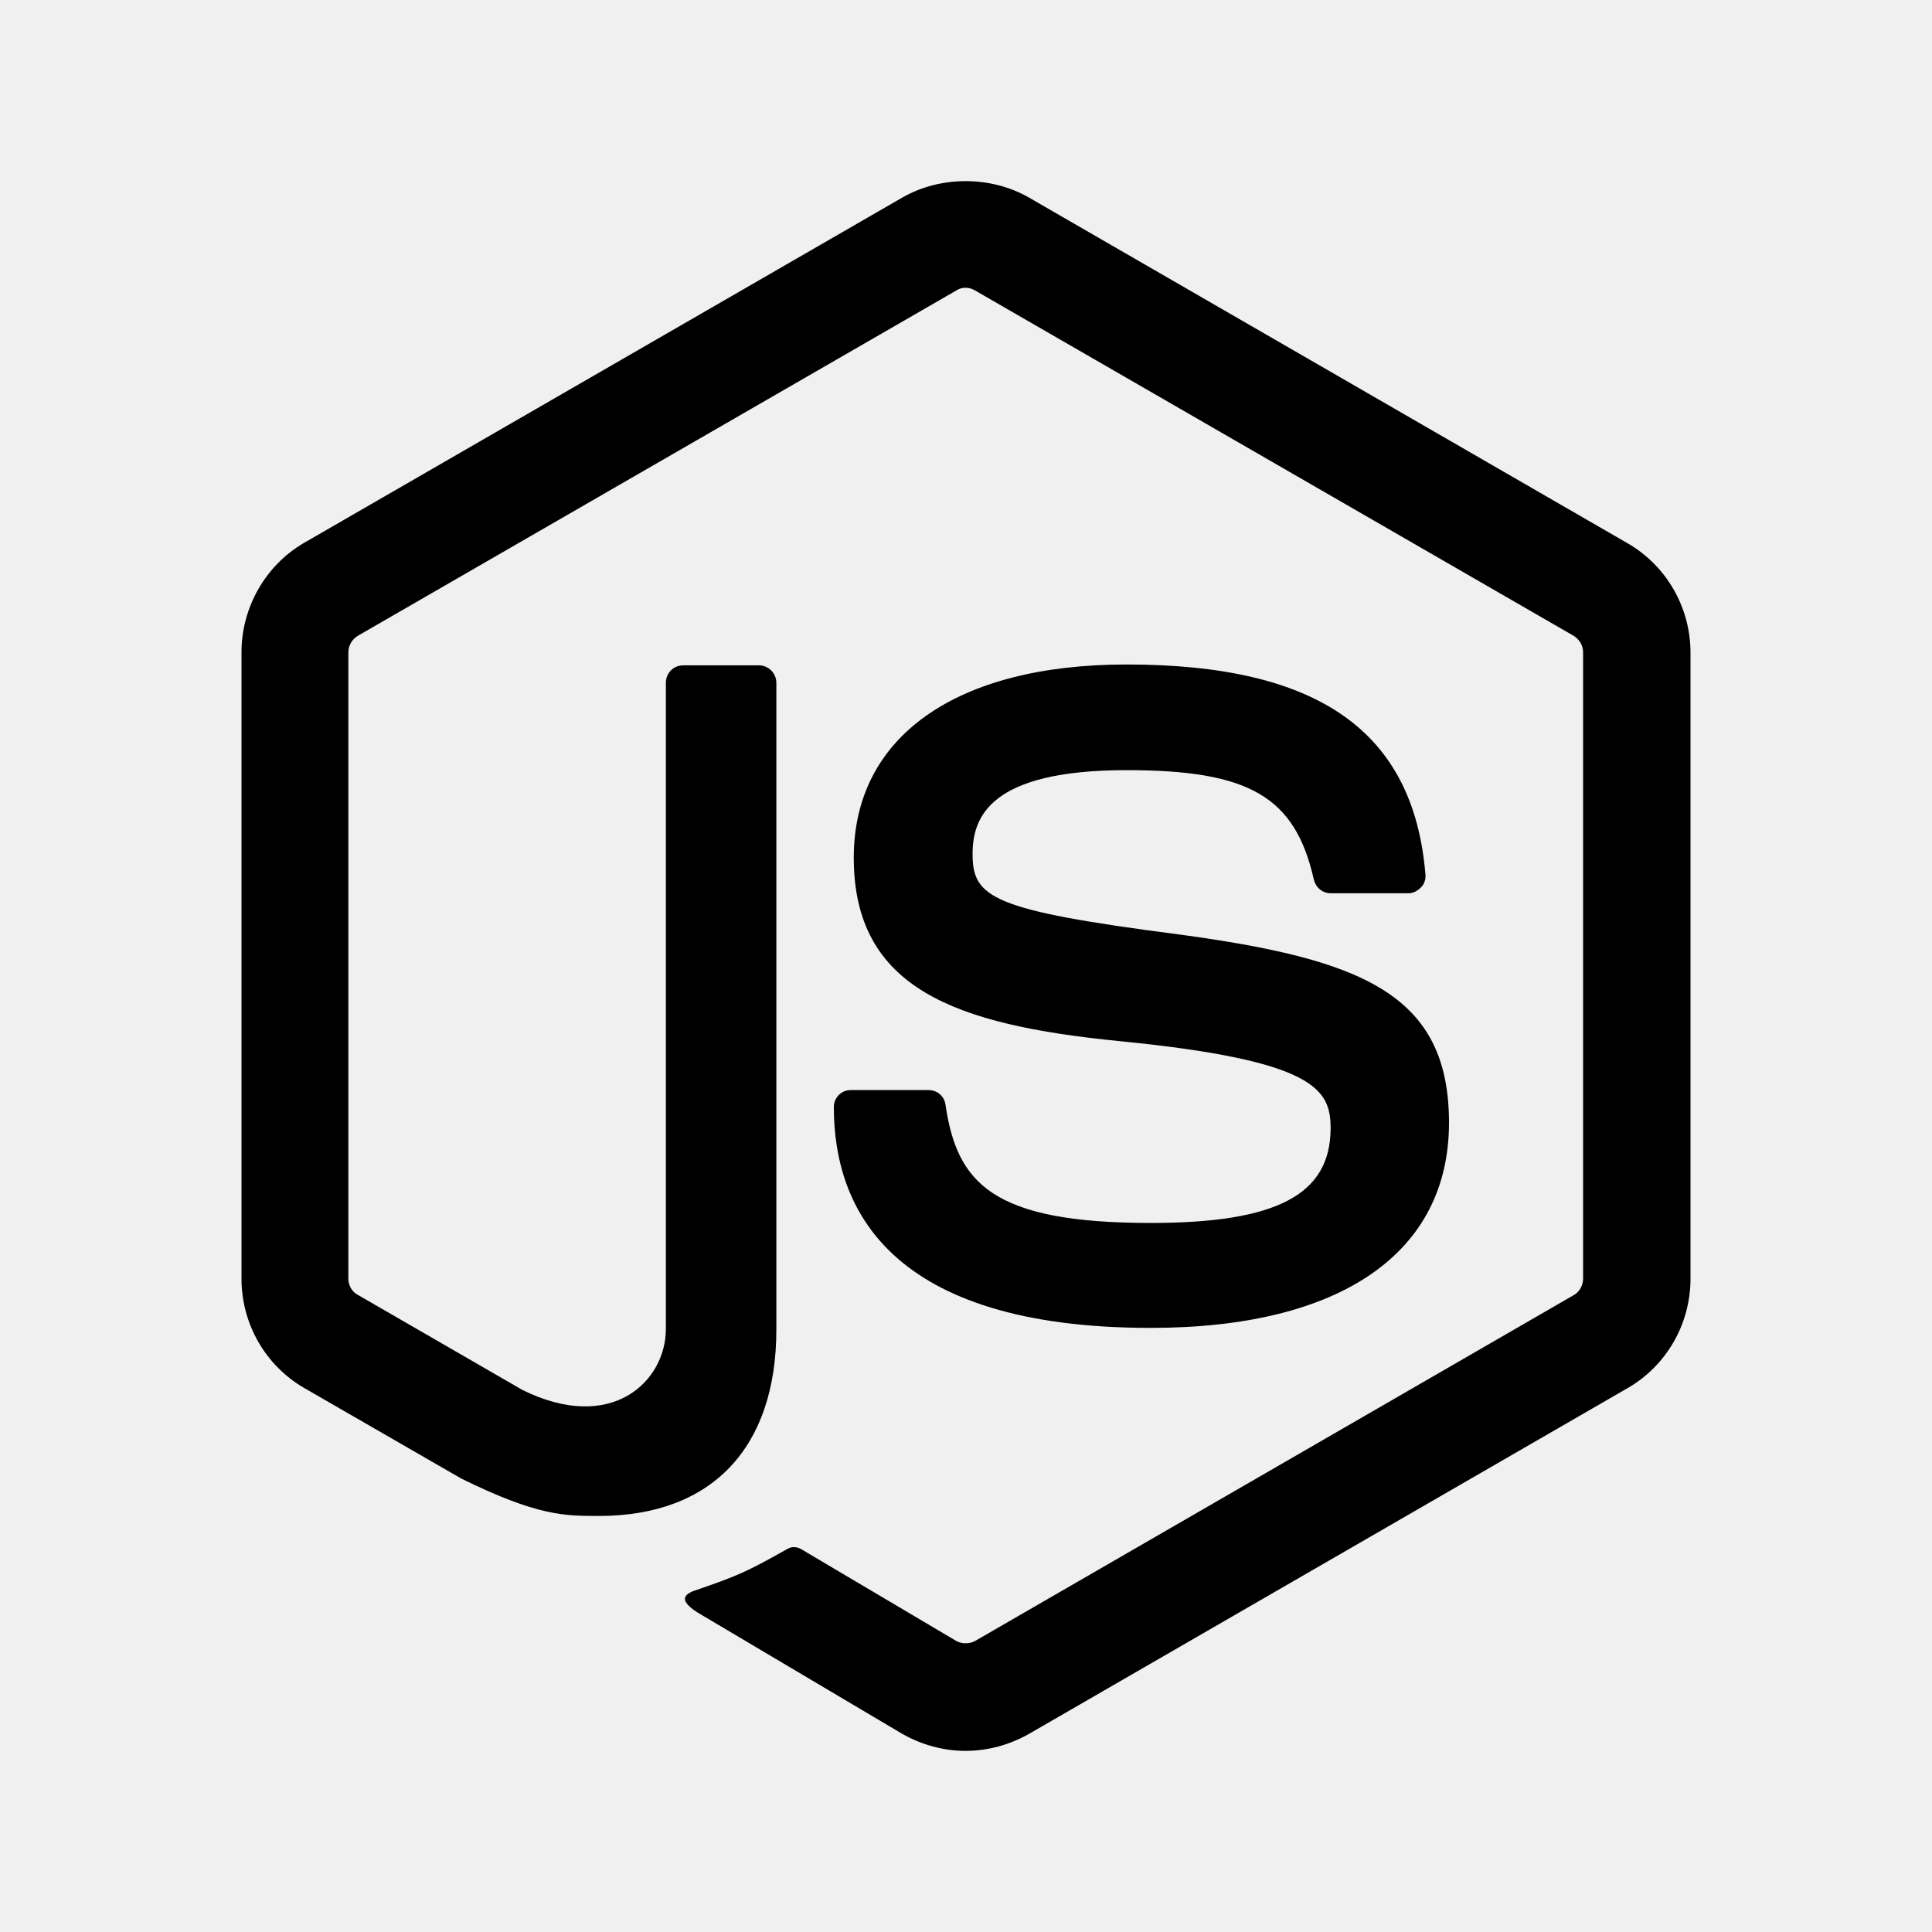
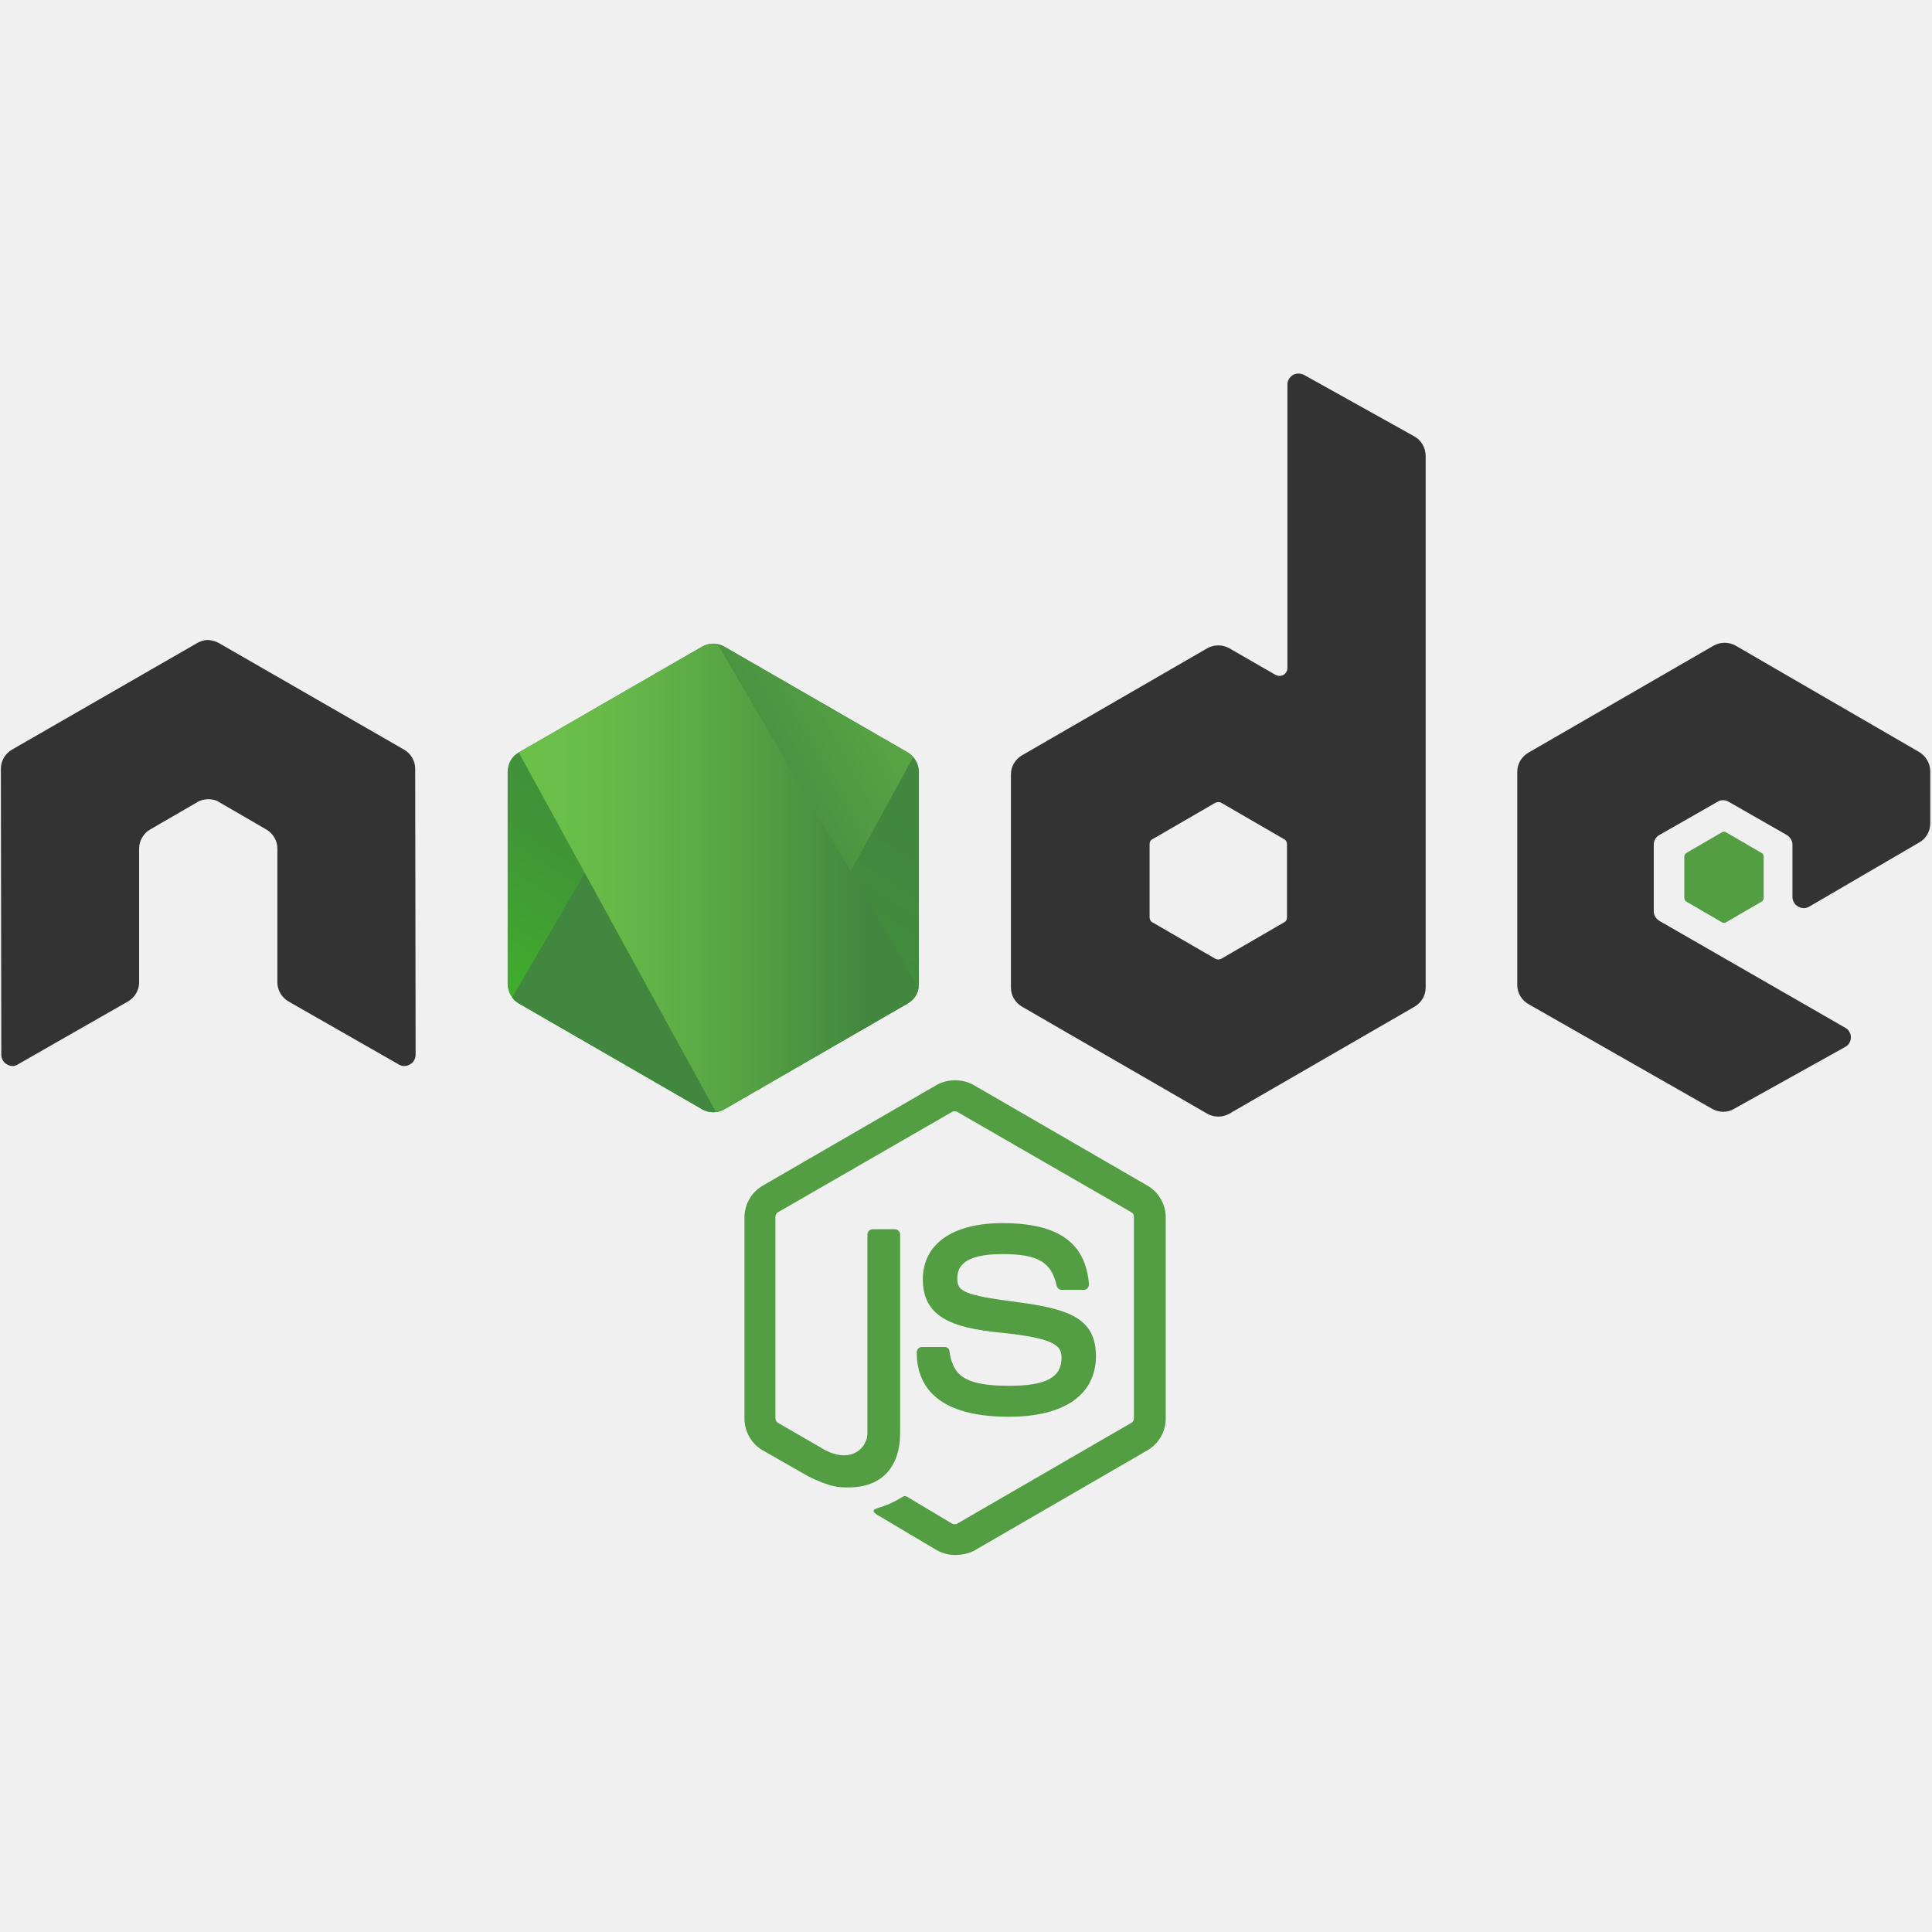
- <svg xmlns="http://www.w3.org/2000/svg" x="0px" y="0px" width="24" height="24" viewBox="0 0 32 32">
-   <path d="M 15.994 3 C 15.629 3 15.264 3.09 14.949 3.27 L 5.039 8.99 C 4.399 9.36 4 10.061 4 10.801 L 4 21.18 C 4 21.93 4.399 22.62 5.039 22.99 L 7.641 24.49 C 8.901 25.11 9.35 25.109 9.92 25.109 C 11.79 25.109 12.859 23.98 12.859 22.02 L 12.859 11.311 C 12.859 11.151 12.73 11.02 12.57 11.02 L 11.32 11.02 C 11.15 11.02 11.029 11.151 11.029 11.311 L 11.029 22.01 C 11.029 22.89 10.12 23.75 8.65 23.02 L 5.93 21.449 C 5.83 21.399 5.77 21.29 5.77 21.18 L 5.77 10.811 C 5.77 10.691 5.83 10.589 5.93 10.529 L 15.84 4.811 C 15.93 4.751 16.05 4.751 16.15 4.811 L 26.061 10.529 C 26.161 10.589 26.221 10.691 26.221 10.801 L 26.221 21.18 C 26.221 21.29 26.16 21.399 26.07 21.449 L 16.15 27.18 C 16.06 27.23 15.93 27.23 15.84 27.18 L 13.289 25.67 C 13.219 25.62 13.121 25.61 13.051 25.65 C 12.341 26.05 12.211 26.1 11.551 26.33 C 11.391 26.38 11.141 26.48 11.641 26.76 L 14.949 28.721 C 15.269 28.901 15.63 29 15.99 29 C 16.36 29 16.719 28.901 17.039 28.721 L 26.961 22.99 C 27.601 22.62 28 21.93 28 21.18 L 28 10.811 C 28 10.061 27.601 9.37 26.961 9 L 17.039 3.27 C 16.724 3.09 16.359 3 15.994 3 z M 18.66 11.006 C 15.83 11.006 14.141 12.205 14.141 14.205 C 14.141 16.375 15.819 16.974 18.539 17.244 C 21.789 17.564 22.039 18.046 22.039 18.686 C 22.039 19.786 21.151 20.256 19.061 20.256 C 16.431 20.256 15.85 19.595 15.66 18.295 C 15.64 18.155 15.521 18.055 15.381 18.055 L 14.09 18.055 C 13.93 18.055 13.811 18.186 13.811 18.336 C 13.811 20.006 14.721 21.994 19.061 21.994 C 22.201 21.994 24 20.756 24 18.596 C 24 16.456 22.55 15.885 19.51 15.475 C 16.42 15.075 16.109 14.865 16.109 14.145 C 16.109 13.545 16.38 12.756 18.66 12.756 C 20.69 12.756 21.45 13.194 21.76 14.564 C 21.79 14.694 21.899 14.795 22.039 14.795 L 23.33 14.795 C 23.41 14.795 23.479 14.755 23.539 14.695 C 23.589 14.645 23.619 14.565 23.609 14.475 C 23.409 12.115 21.84 11.006 18.66 11.006 z" />
+ <svg xmlns="http://www.w3.org/2000/svg" xmlns:xlink="http://www.w3.org/1999/xlink" width="24" height="24" viewBox="0 -99 512 512" preserveAspectRatio="xMidYMid" fill="#000000">
+   <g id="SVGRepo_bgCarrier" stroke-width="0" />
+   <g id="SVGRepo_tracerCarrier" stroke-linecap="round" stroke-linejoin="round" />
+   <g id="SVGRepo_iconCarrier">
+     <defs>
+       <linearGradient x1="68.188%" y1="17.487%" x2="27.823%" y2="89.755%" id="b">
+         <stop stop-color="#41873F" offset="0%" />
+         <stop stop-color="#418B3D" offset="32.88%" />
+         <stop stop-color="#419637" offset="63.52%" />
+         <stop stop-color="#3FA92D" offset="93.19%" />
+         <stop stop-color="#3FAE2A" offset="100%" />
+       </linearGradient>
+       <path id="a" d="M57.903 1.85a5.957 5.957 0 0 0-5.894 0L3.352 29.933c-1.85 1.04-2.89 3.005-2.89 5.085v56.286c0 2.08 1.156 4.045 2.89 5.085l48.657 28.085a5.957 5.957 0 0 0 5.894 0l48.658-28.085c1.849-1.04 2.89-3.005 2.89-5.085V35.019c0-2.08-1.157-4.045-2.89-5.085L57.903 1.85z" />
+       <linearGradient x1="43.277%" y1="55.169%" x2="159.245%" y2="-18.306%" id="d">
+         <stop stop-color="#41873F" offset="13.76%" />
+         <stop stop-color="#54A044" offset="40.32%" />
+         <stop stop-color="#66B848" offset="71.36%" />
+         <stop stop-color="#6CC04A" offset="90.81%" />
+       </linearGradient>
+       <linearGradient x1="-4413.77%" y1="13.43%" x2="5327.93%" y2="13.43%" id="e">
+         <stop stop-color="#6CC04A" offset="9.192%" />
+         <stop stop-color="#66B848" offset="28.64%" />
+         <stop stop-color="#54A044" offset="59.68%" />
+         <stop stop-color="#41873F" offset="86.24%" />
+       </linearGradient>
+       <linearGradient x1="-4.389%" y1="49.997%" x2="101.499%" y2="49.997%" id="f">
+         <stop stop-color="#6CC04A" offset="9.192%" />
+         <stop stop-color="#66B848" offset="28.64%" />
+         <stop stop-color="#54A044" offset="59.68%" />
+         <stop stop-color="#41873F" offset="86.24%" />
+       </linearGradient>
+       <linearGradient x1="-9713.77%" y1="36.21%" x2="27.93%" y2="36.21%" id="g">
+         <stop stop-color="#6CC04A" offset="9.192%" />
+         <stop stop-color="#66B848" offset="28.64%" />
+         <stop stop-color="#54A044" offset="59.68%" />
+         <stop stop-color="#41873F" offset="86.24%" />
+       </linearGradient>
+       <linearGradient x1="-103.861%" y1="50.275%" x2="100.797%" y2="50.275%" id="h">
+         <stop stop-color="#6CC04A" offset="9.192%" />
+         <stop stop-color="#66B848" offset="28.64%" />
+         <stop stop-color="#54A044" offset="59.68%" />
+         <stop stop-color="#41873F" offset="86.24%" />
+       </linearGradient>
+       <linearGradient x1="130.613%" y1="-211.069%" x2="4.393%" y2="201.605%" id="i">
+         <stop stop-color="#41873F" offset="0%" />
+         <stop stop-color="#418B3D" offset="32.88%" />
+         <stop stop-color="#419637" offset="63.52%" />
+         <stop stop-color="#3FA92D" offset="93.19%" />
+         <stop stop-color="#3FAE2A" offset="100%" />
+       </linearGradient>
+     </defs>
+     <g fill="none">
+       <path d="M253.11 313.094c-1.733 0-3.351-.462-4.854-1.271l-15.371-9.13c-2.312-1.272-1.156-1.734-.462-1.965 3.12-1.04 3.698-1.272 6.934-3.12.347-.232.81-.116 1.156.115l11.789 7.05c.462.231 1.04.231 1.386 0l46.115-26.698c.462-.231.694-.694.694-1.271v-53.28c0-.579-.232-1.04-.694-1.272l-46.115-26.582c-.462-.232-1.04-.232-1.386 0l-46.115 26.582c-.462.231-.694.809-.694 1.271v53.28c0 .463.232 1.04.694 1.272l12.598 7.281c6.819 3.467 11.095-.578 11.095-4.623v-52.587c0-.693.578-1.387 1.387-1.387h5.894c.694 0 1.387.578 1.387 1.387v52.587c0 9.13-4.97 14.447-13.638 14.447-2.658 0-4.738 0-10.633-2.89l-12.135-6.934c-3.005-1.733-4.854-4.97-4.854-8.437v-53.28c0-3.467 1.849-6.704 4.854-8.437l46.114-26.698c2.89-1.618 6.82-1.618 9.709 0l46.114 26.698c3.005 1.733 4.855 4.97 4.855 8.437v53.28c0 3.467-1.85 6.704-4.855 8.437l-46.114 26.698c-1.503.694-3.236 1.04-4.854 1.04zm14.216-36.637c-20.225 0-24.386-9.246-24.386-17.105 0-.694.578-1.387 1.387-1.387h6.01c.693 0 1.271.462 1.271 1.156.925 6.125 3.583 9.13 15.834 9.13 9.708 0 13.87-2.196 13.87-7.397 0-3.005-1.157-5.2-16.297-6.703-12.598-1.272-20.457-4.045-20.457-14.1 0-9.362 7.86-14.91 21.035-14.91 14.793 0 22.075 5.086 23 16.18 0 .348-.116.694-.347 1.041-.232.231-.578.462-.925.462h-6.01c-.578 0-1.156-.462-1.271-1.04-1.387-6.356-4.97-8.437-14.447-8.437-10.633 0-11.905 3.699-11.905 6.472 0 3.352 1.503 4.392 15.834 6.241 14.216 1.85 20.92 4.508 20.92 14.447-.116 10.171-8.437 15.95-23.116 15.95z" fill="#539E43" />
+       <path d="M110.028 104.712c0-2.08-1.156-4.046-3.005-5.086l-49.004-28.2c-.81-.463-1.734-.694-2.658-.81h-.463c-.924 0-1.849.347-2.658.81l-49.004 28.2c-1.85 1.04-3.005 3.005-3.005 5.086l.116 75.817c0 1.04.578 2.08 1.502 2.543.925.578 2.08.578 2.89 0l29.125-16.643c1.849-1.04 3.005-3.005 3.005-5.085v-35.482c0-2.08 1.155-4.045 3.005-5.085l12.366-7.166c.925-.578 1.965-.81 3.005-.81 1.04 0 2.08.232 2.89.81l12.366 7.166c1.85 1.04 3.005 3.004 3.005 5.085v35.482c0 2.08 1.156 4.045 3.005 5.085l29.125 16.643c.925.578 2.08.578 3.005 0 .925-.463 1.503-1.503 1.503-2.543l-.116-75.817zM345.571.347c-.924-.463-2.08-.463-2.89 0-.924.578-1.502 1.502-1.502 2.542v75.125c0 .693-.346 1.386-1.04 1.849-.693.346-1.387.346-2.08 0l-12.251-7.05a5.957 5.957 0 0 0-5.895 0l-49.004 28.316c-1.849 1.04-3.005 3.005-3.005 5.085v56.516c0 2.08 1.156 4.046 3.005 5.086l49.004 28.316a5.957 5.957 0 0 0 5.895 0l49.004-28.316c1.849-1.04 3.005-3.005 3.005-5.086V21.844c0-2.196-1.156-4.16-3.005-5.201L345.572.347zm-4.507 143.776c0 .578-.231 1.04-.694 1.271l-16.758 9.708a1.714 1.714 0 0 1-1.503 0l-16.758-9.708c-.463-.231-.694-.809-.694-1.271v-19.417c0-.578.231-1.04.694-1.271l16.758-9.709a1.714 1.714 0 0 1 1.503 0l16.758 9.709c.463.23.694.809.694 1.271v19.417zM508.648 124.244c1.85-1.04 2.89-3.005 2.89-5.086v-13.753c0-2.08-1.156-4.045-2.89-5.085l-48.657-28.2a5.957 5.957 0 0 0-5.894 0l-49.004 28.315c-1.85 1.04-3.005 3.005-3.005 5.086v56.516c0 2.08 1.155 4.045 3.005 5.085l48.657 27.738c1.85 1.04 4.045 1.04 5.779 0L489 178.45c.925-.463 1.503-1.503 1.503-2.543 0-1.04-.578-2.08-1.503-2.543l-49.235-28.316c-.924-.577-1.502-1.502-1.502-2.542v-17.683c0-1.04.578-2.08 1.502-2.543l15.372-8.784a2.821 2.821 0 0 1 3.005 0l15.371 8.784c.925.578 1.503 1.502 1.503 2.543v13.869c0 1.04.578 2.08 1.502 2.542.925.578 2.08.578 3.005 0l29.125-16.99z" fill="#333" />
+       <path d="M456.293 121.586a1.05 1.05 0 0 1 1.155 0l9.362 5.432c.347.23.578.577.578 1.04v10.864c0 .462-.231.809-.578 1.04l-9.362 5.432a1.05 1.05 0 0 1-1.155 0l-9.362-5.432c-.347-.231-.578-.578-.578-1.04v-10.864c0-.463.231-.81.578-1.04l9.362-5.432z" fill="#539E43" />
+       <g transform="translate(134.068 70.501)">
+         <mask id="c" fill="#ffffff">
+           <use xlink:href="#a" />
+         </mask>
+         <use fill="url(#b)" xlink:href="#a" />
+         <g mask="url(#c)">
+           <path d="M51.893 1.85L3.121 29.933C1.27 30.974 0 32.94 0 35.02v56.286c0 1.387.578 2.658 1.502 3.698L56.285 1.156c-1.387-.231-3.005-.116-4.392.693zM56.632 125.053c.462-.116.925-.347 1.387-.578l48.773-28.085c1.85-1.04 3.005-3.005 3.005-5.085V35.019c0-1.502-.694-3.005-1.734-4.045l-51.43 94.079z" />
+           <path d="M106.676 29.934L57.788 1.85a8.025 8.025 0 0 0-1.503-.578L1.502 95.12a6.082 6.082 0 0 0 1.619 1.387l48.888 28.085c1.387.809 3.005 1.04 4.507.577l51.432-94.078c-.347-.462-.81-.81-1.272-1.156z" fill="url(#d)" />
+         </g>
+         <g mask="url(#c)">
+           <path d="M109.797 91.305V35.019c0-2.08-1.271-4.045-3.12-5.085L57.786 1.85a5.106 5.106 0 0 0-1.848-.693l53.511 91.42c.231-.347.347-.809.347-1.271zM3.12 29.934C1.272 30.974 0 32.94 0 35.02v56.286c0 2.08 1.387 4.045 3.12 5.085l48.889 28.085c1.156.693 2.427.925 3.814.693L3.467 29.818l-.346.116z" />
+           <path fill="url(#e)" fill-rule="evenodd" d="M50.391.809l-.693.347h.924l-.231-.347z" transform="translate(0 -9.246)" />
+           <path d="M106.792 105.636c1.387-.809 2.427-2.196 2.89-3.698L56.053 10.402c-1.387-.231-2.89-.116-4.16.693L3.351 39.065l52.355 95.465a8.057 8.057 0 0 0 2.196-.693l48.889-28.2z" fill="url(#f)" fill-rule="evenodd" transform="translate(0 -9.246)" />
+           <path fill="url(#g)" fill-rule="evenodd" d="M111.3 104.712l-.347-.578v.809l.346-.231z" transform="translate(0 -9.246)" />
+           <path d="M106.792 105.636l-48.773 28.085a6.973 6.973 0 0 1-2.196.693l.925 1.734 54.089-31.32v-.694l-1.387-2.312c-.231 1.618-1.271 3.005-2.658 3.814z" fill="url(#h)" fill-rule="evenodd" transform="translate(0 -9.246)" />
+           <path d="M106.792 105.636l-48.773 28.085a6.973 6.973 0 0 1-2.196.693l.925 1.734 54.089-31.32v-.694l-1.387-2.312c-.231 1.618-1.271 3.005-2.658 3.814z" fill="url(#i)" fill-rule="evenodd" transform="translate(0 -9.246)" />
+         </g>
+       </g>
+     </g>
+   </g>
</svg>
